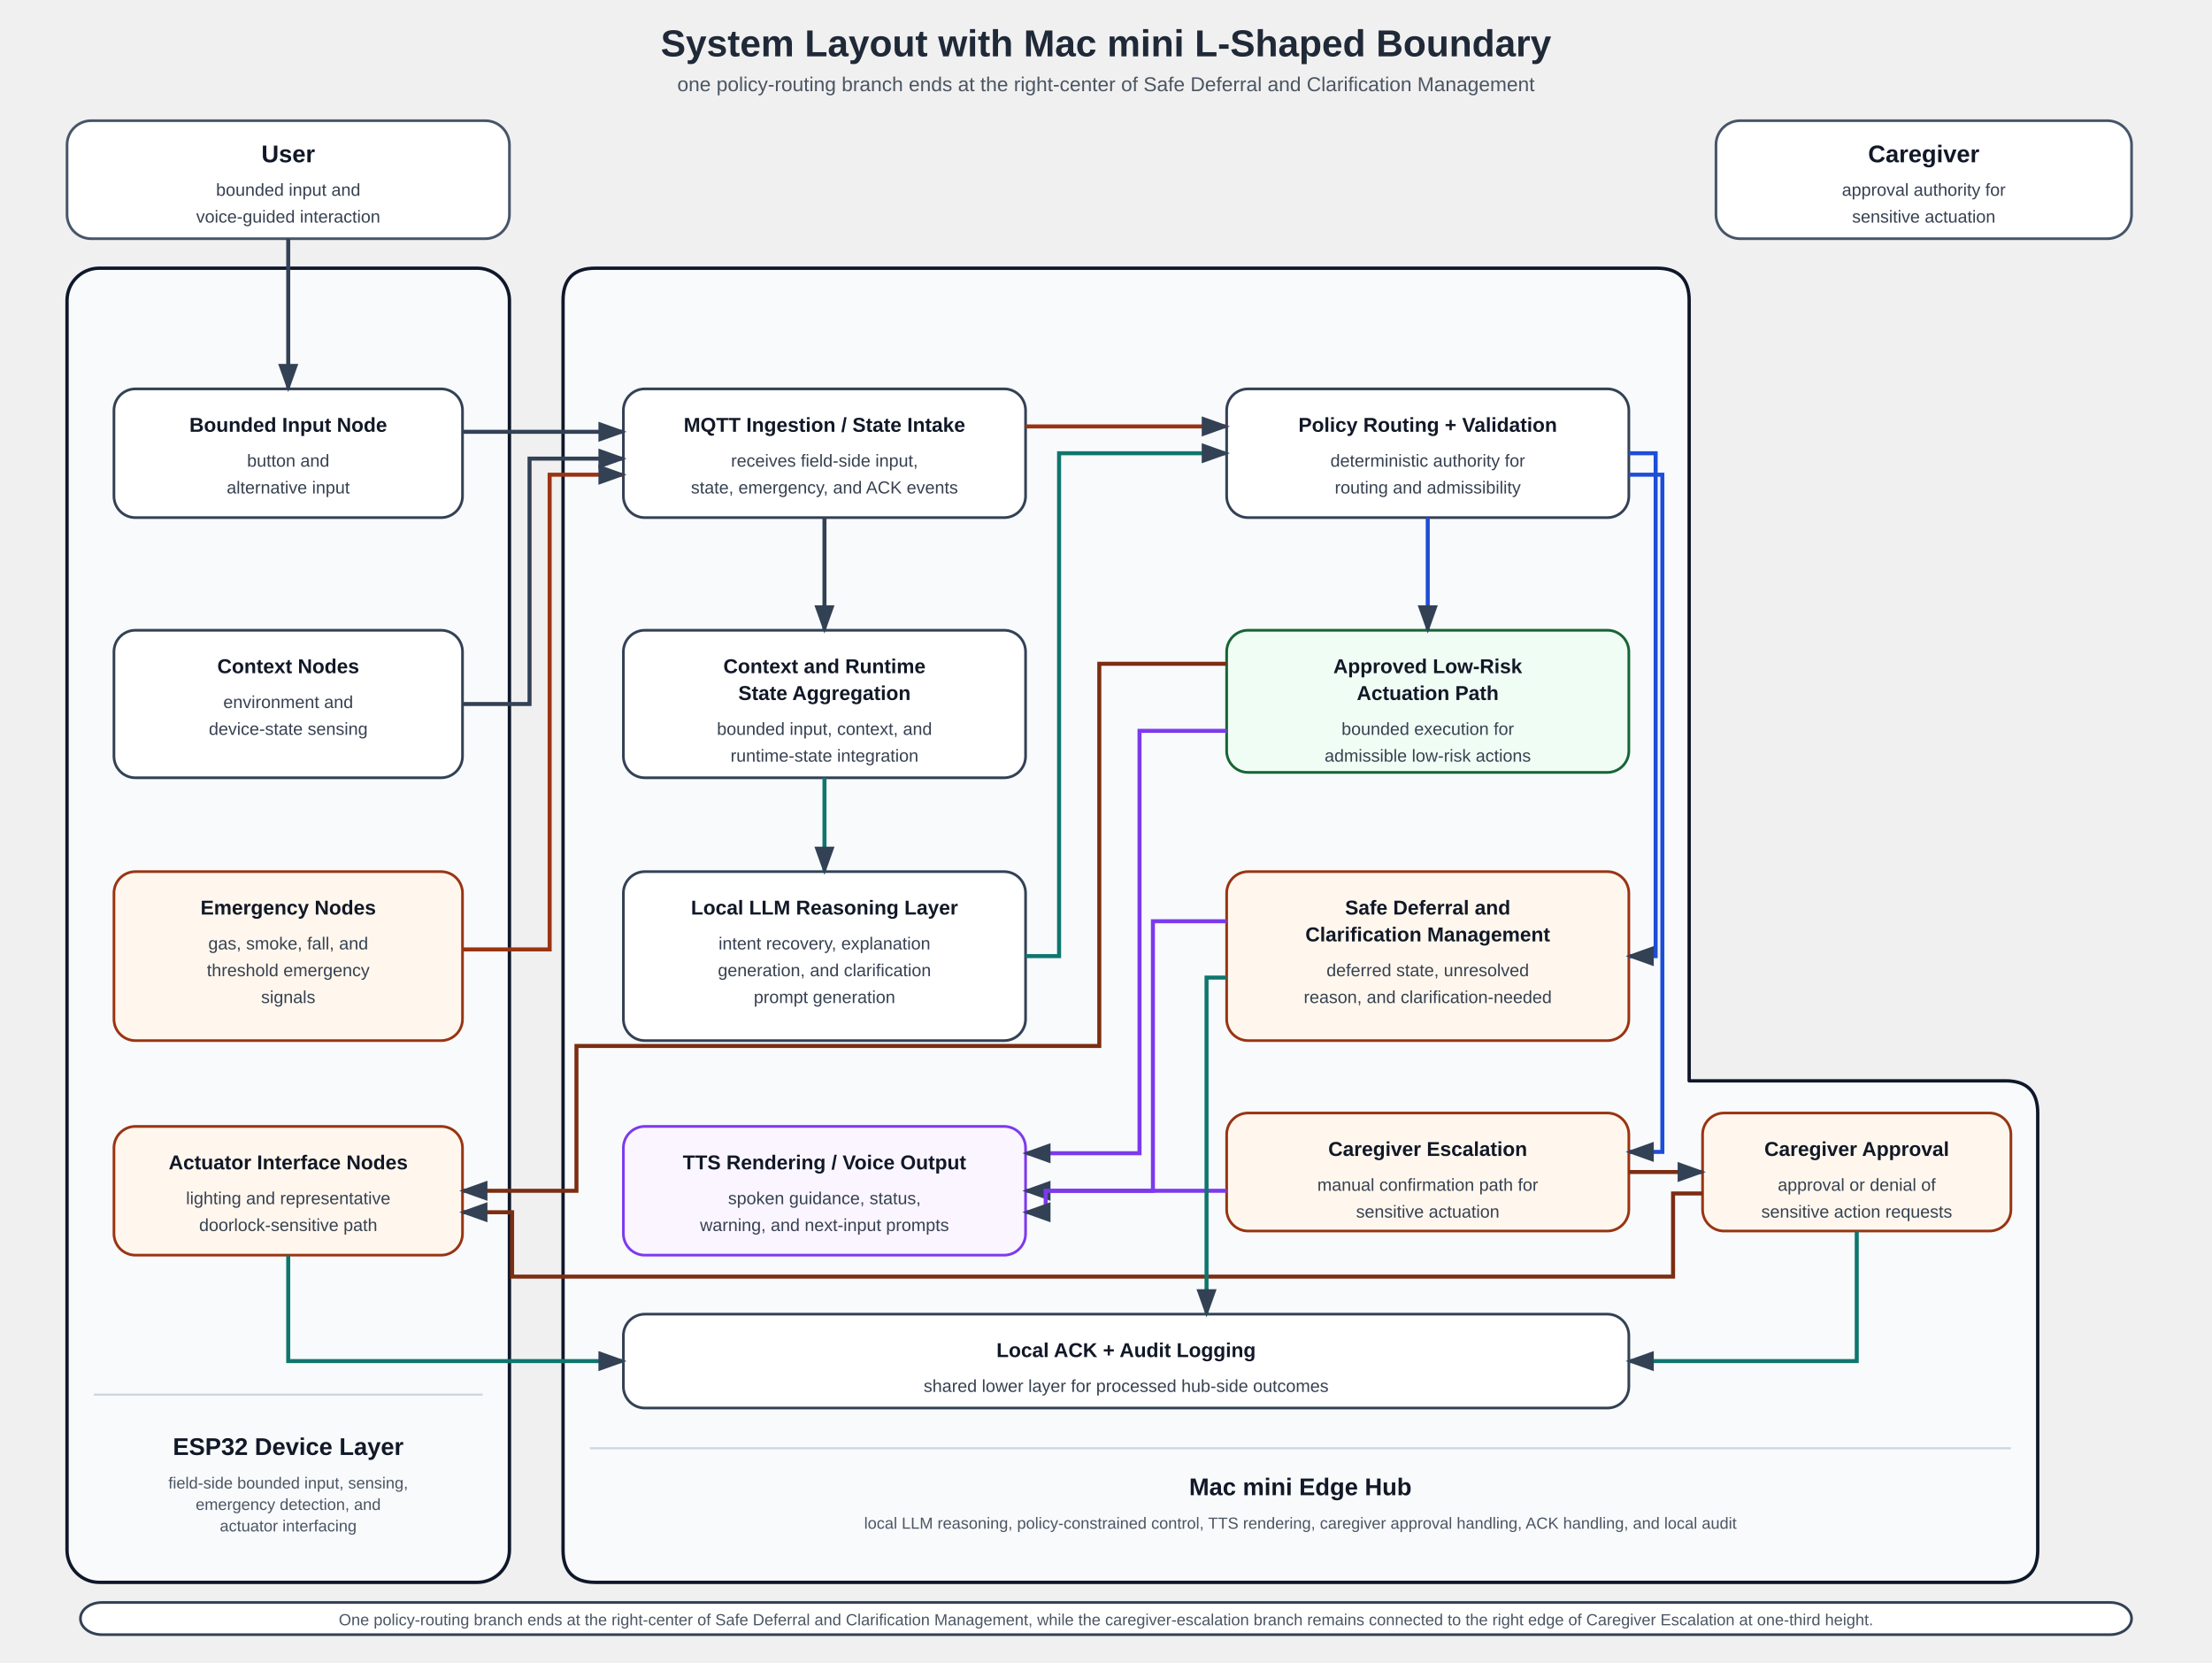
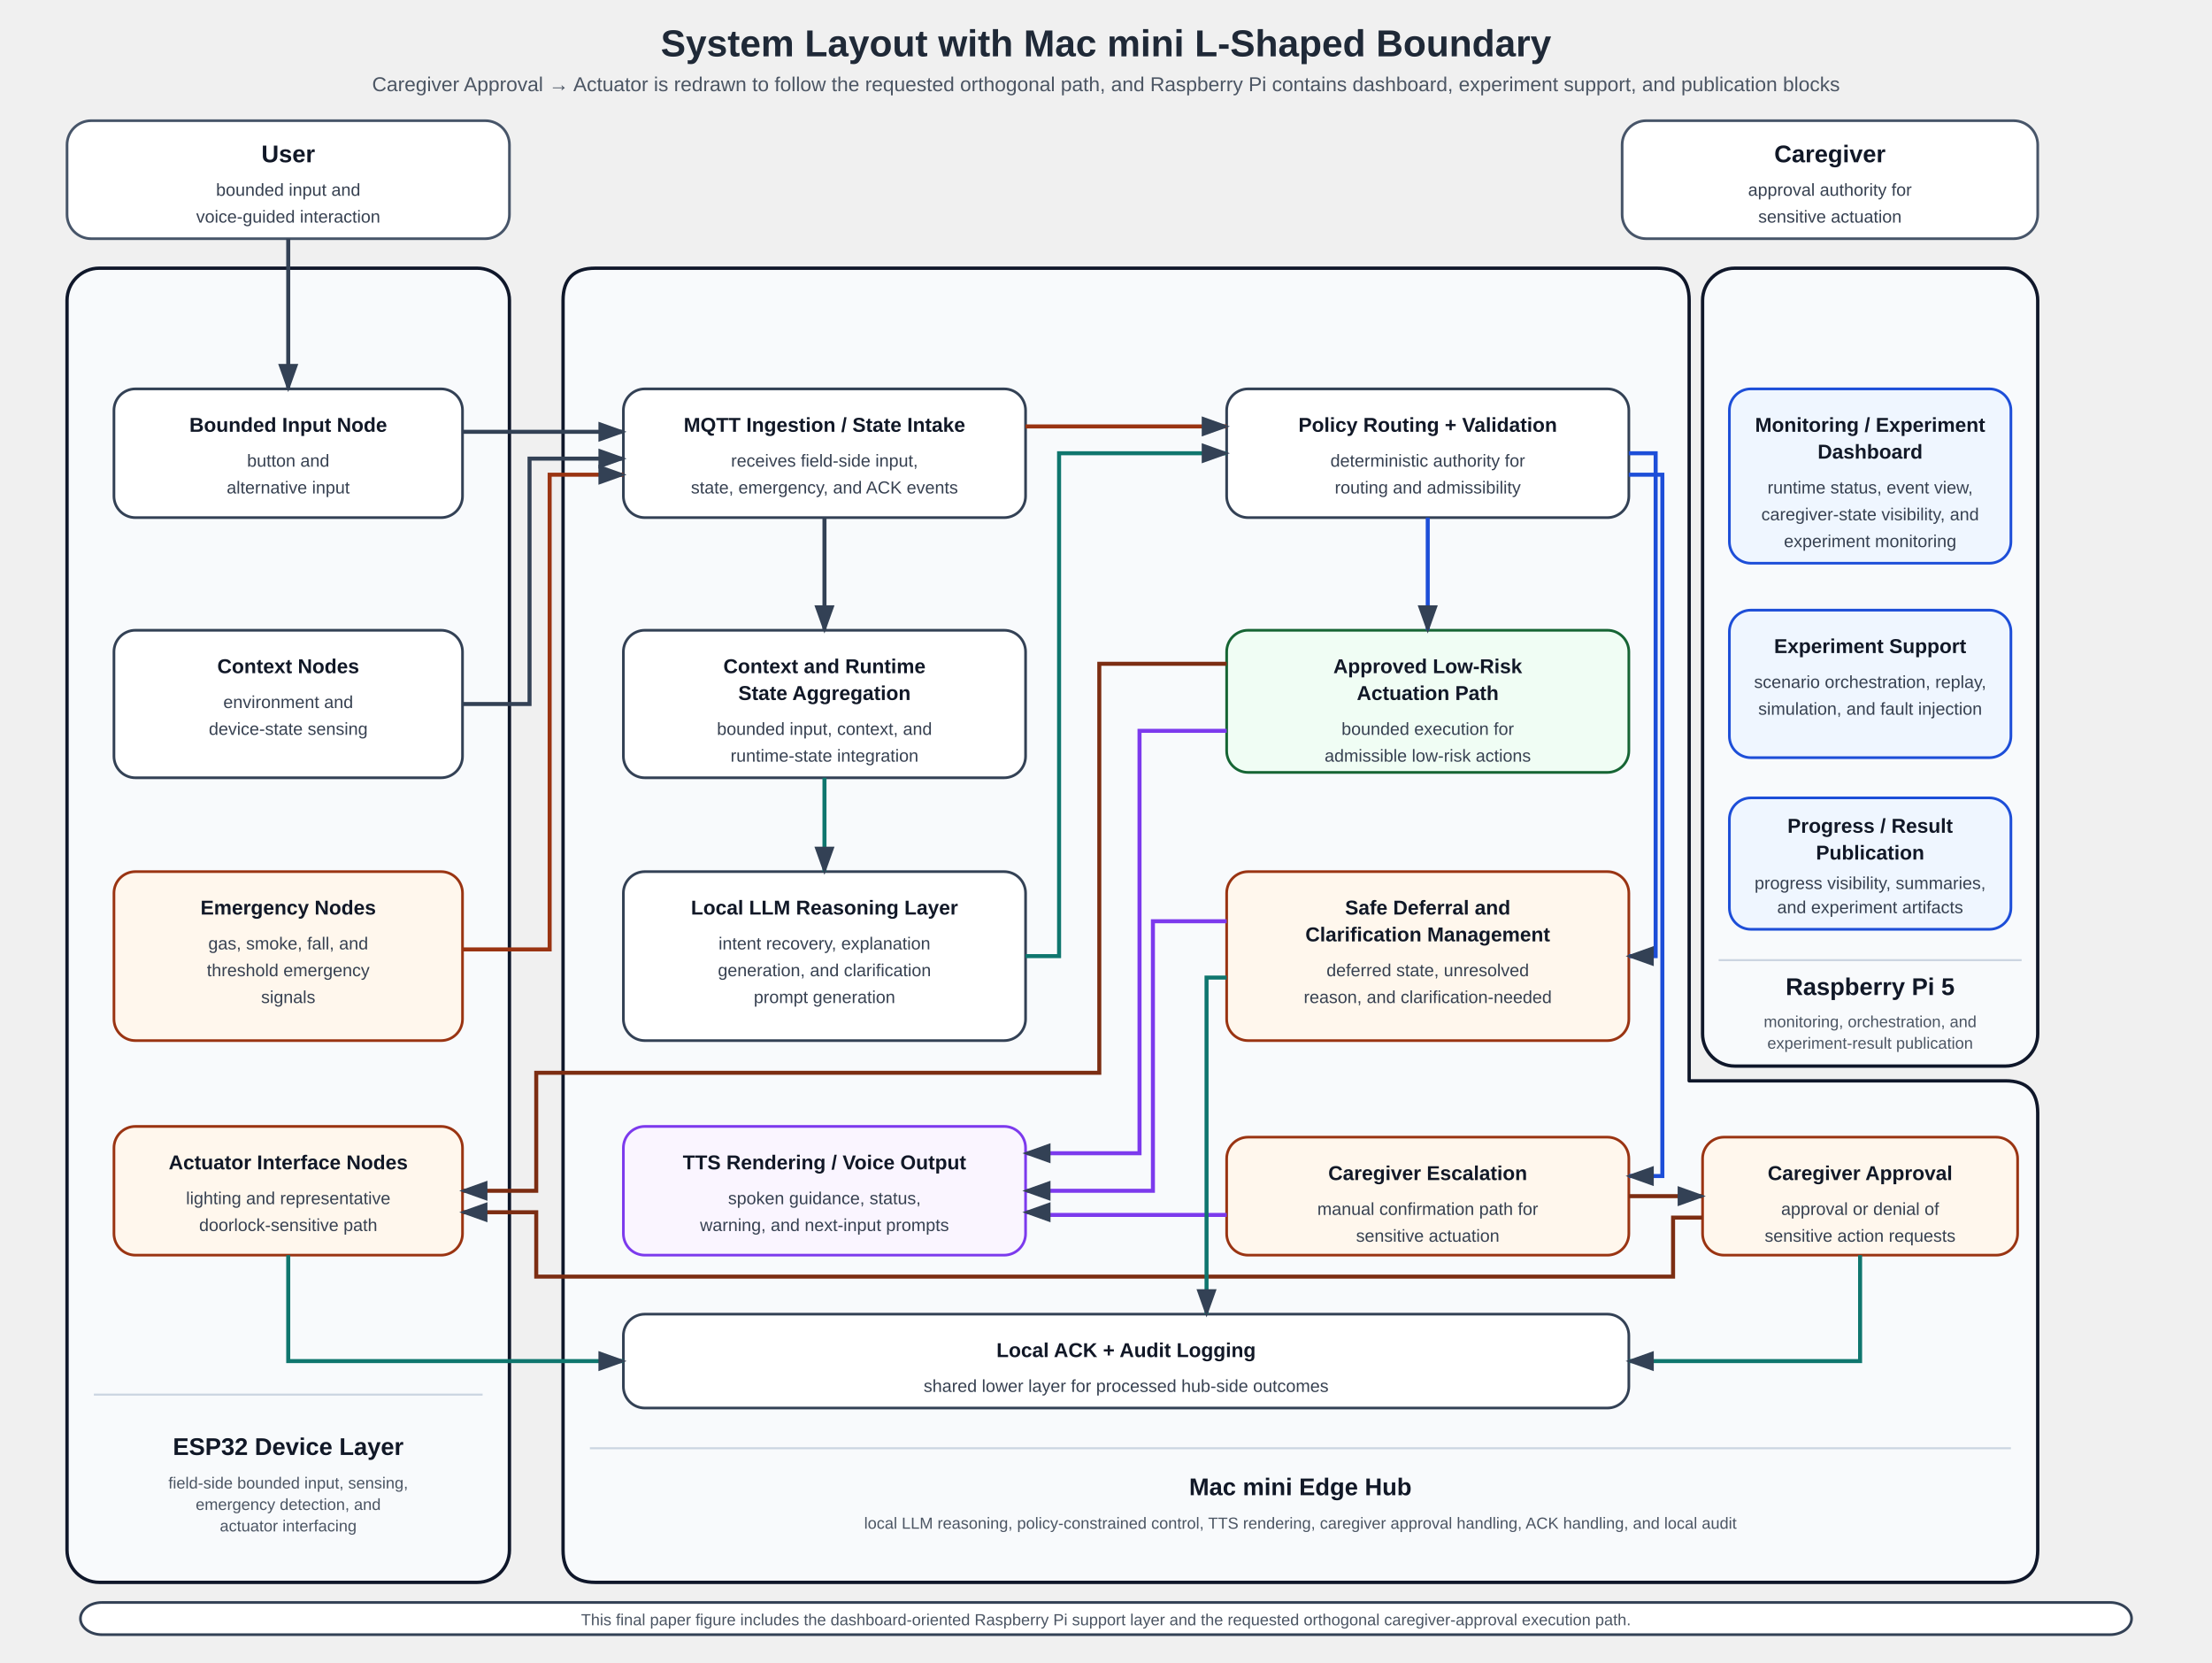
<svg xmlns="http://www.w3.org/2000/svg" width="1650" height="1240" viewBox="0 0 1650 1240">
  <defs>
    <style>
      .title { font: 700 28px Arial, sans-serif; fill: #1f2937; }
      .subtitle { font: 400 15px Arial, sans-serif; fill: #4b5563; }
      .hostfill { fill: #f8fafc; }
      .hoststroke { fill: none; stroke: #0f172a; stroke-width: 2.5; stroke-linejoin: round; stroke-linecap: round; }
      .actor { fill: #ffffff; stroke: #475569; stroke-width: 2; rx: 18; ry: 18; }
      .box { fill: #ffffff; stroke: #334155; stroke-width: 2; rx: 16; ry: 16; }
      .safe { fill: #f0fdf4; stroke: #166534; stroke-width: 2; rx: 16; ry: 16; }
      .critical { fill: #fff7ed; stroke: #9a3412; stroke-width: 2; rx: 16; ry: 16; }
      .tts { fill: #faf5ff; stroke: #7c3aed; stroke-width: 2; rx: 16; ry: 16; }
+       .exp { fill: #eff6ff; stroke: #1d4ed8; stroke-width: 2; rx: 16; ry: 16; }
      .section { font: 700 18px Arial, sans-serif; fill: #111827; }
      .tiny { font: 400 12px Arial, sans-serif; fill: #4b5563; }
      .label { font: 600 15px Arial, sans-serif; fill: #111827; }
      .small { font: 400 13px Arial, sans-serif; fill: #374151; }
      .arrow { stroke: #334155; stroke-width: 3; fill: none; marker-end: url(#arrowhead); }
      .divider { stroke: #cbd5e1; stroke-width: 1.5; }
      .emergency { stroke: #9a3412; }
      .llm { stroke: #0f766e; }
      .branch { stroke: #1d4ed8; }
      .exec { stroke: #7c2d12; }
      .ttsflow { stroke: #7c3aed; }
      .ack { stroke: #0f766e; }
    </style>
    <marker id="arrowhead" markerWidth="7" markerHeight="5" refX="6.2" refY="2.5" orient="auto">
      <polygon points="0 0, 7 2.5, 0 5" fill="#334155" />
    </marker>
    <marker id="arrowhead_em" markerWidth="7" markerHeight="5" refX="6.2" refY="2.5" orient="auto">
      <polygon points="0 0, 7 2.5, 0 5" fill="#9a3412" />
    </marker>
    <marker id="arrowhead_llm" markerWidth="7" markerHeight="5" refX="6.2" refY="2.5" orient="auto">
      <polygon points="0 0, 7 2.5, 0 5" fill="#0f766e" />
    </marker>
    <marker id="arrowhead_branch" markerWidth="7" markerHeight="5" refX="6.2" refY="2.5" orient="auto">
      <polygon points="0 0, 7 2.5, 0 5" fill="#1d4ed8" />
    </marker>
    <marker id="arrowhead_exec" markerWidth="7" markerHeight="5" refX="6.2" refY="2.5" orient="auto">
      <polygon points="0 0, 7 2.5, 0 5" fill="#7c2d12" />
    </marker>
    <marker id="arrowhead_tts" markerWidth="7" markerHeight="5" refX="6.2" refY="2.5" orient="auto">
      <polygon points="0 0, 7 2.5, 0 5" fill="#7c3aed" />
    </marker>
    <marker id="arrowhead_ack" markerWidth="7" markerHeight="5" refX="6.2" refY="2.5" orient="auto">
      <polygon points="0 0, 7 2.5, 0 5" fill="#0f766e" />
    </marker>
  </defs>
  <text x="825" y="42" text-anchor="middle" class="title">System Layout with Mac mini L-Shaped Boundary</text>
-   <text x="825" y="68" text-anchor="middle" class="subtitle">one policy-routing branch ends at the right-center of Safe Deferral and Clarification Management</text>
+   <text x="825" y="68" text-anchor="middle" class="subtitle">Caregiver Approval → Actuator is redrawn to follow the requested orthogonal path, and Raspberry Pi contains dashboard, experiment support, and publication blocks</text>
  <rect x="50" y="90" width="330" height="88" class="actor" />
  <text x="215" y="121" text-anchor="middle" class="section">User</text>
  <text x="215" y="146" text-anchor="middle" class="small">bounded input and</text>
  <text x="215" y="166" text-anchor="middle" class="small">voice-guided interaction</text>
-   <rect x="1280" y="90" width="310" height="88" class="actor" />
-   <text x="1435" y="121" text-anchor="middle" class="section">Caregiver</text>
-   <text x="1435" y="146" text-anchor="middle" class="small">approval authority for</text>
-   <text x="1435" y="166" text-anchor="middle" class="small">sensitive actuation</text>
+   <rect x="1210" y="90" width="310" height="88" class="actor" />
+   <text x="1365" y="121" text-anchor="middle" class="section">Caregiver</text>
+   <text x="1365" y="146" text-anchor="middle" class="small">approval authority for</text>
+   <text x="1365" y="166" text-anchor="middle" class="small">sensitive actuation</text>
  <rect x="50" y="200" width="330" height="980" fill="#f8fafc" stroke="#0f172a" stroke-width="2.5" rx="24" ry="24" />
  <rect x="85" y="290" width="260" height="96" class="box" />
  <text x="215" y="322" text-anchor="middle" class="label">Bounded Input Node</text>
  <text x="215" y="348" text-anchor="middle" class="small">button and</text>
  <text x="215" y="368" text-anchor="middle" class="small">alternative input</text>
  <rect x="85" y="470" width="260" height="110" class="box" />
  <text x="215" y="502" text-anchor="middle" class="label">Context Nodes</text>
  <text x="215" y="528" text-anchor="middle" class="small">environment and</text>
  <text x="215" y="548" text-anchor="middle" class="small">device-state sensing</text>
  <rect x="85" y="650" width="260" height="126" class="critical" />
  <text x="215" y="682" text-anchor="middle" class="label">Emergency Nodes</text>
  <text x="215" y="708" text-anchor="middle" class="small">gas, smoke, fall, and</text>
  <text x="215" y="728" text-anchor="middle" class="small">threshold emergency</text>
  <text x="215" y="748" text-anchor="middle" class="small">signals</text>
  <rect x="85" y="840" width="260" height="96" class="critical" />
  <text x="215" y="872" text-anchor="middle" class="label">Actuator Interface Nodes</text>
  <text x="215" y="898" text-anchor="middle" class="small">lighting and representative</text>
  <text x="215" y="918" text-anchor="middle" class="small">doorlock-sensitive path</text>
  <line x1="70" y1="1040" x2="360" y2="1040" class="divider" />
  <text x="215" y="1085" text-anchor="middle" class="section">ESP32 Device Layer</text>
  <text x="215" y="1110" text-anchor="middle" class="tiny">field-side bounded input, sensing,</text>
  <text x="215" y="1126" text-anchor="middle" class="tiny">emergency detection, and</text>
  <text x="215" y="1142" text-anchor="middle" class="tiny">actuator interfacing</text>
  <path class="hostfill" d="     M420,224     Q420,200 444,200     L1236,200     Q1260,200 1260,224     L1260,806     L1496,806     Q1520,806 1520,830     L1520,1156     Q1520,1180 1496,1180     L444,1180     Q420,1180 420,1156     Z" />
  <path class="hoststroke" d="     M444,200     L1236,200     Q1260,200 1260,224     L1260,806     L1496,806     Q1520,806 1520,830     L1520,1156     Q1520,1180 1496,1180     L444,1180     Q420,1180 420,1156     L420,224     Q420,200 444,200     Z" />
+   <rect x="1270" y="200" width="250" height="595" fill="#f8fafc" stroke="#0f172a" stroke-width="2.5" rx="24" ry="24" />
+   <rect x="1290" y="290" width="210" height="130" class="exp" />
+   <text x="1395" y="322" text-anchor="middle" class="label">Monitoring / Experiment</text>
+   <text x="1395" y="342" text-anchor="middle" class="label">Dashboard</text>
+   <text x="1395" y="368" text-anchor="middle" class="small">runtime status, event view,</text>
+   <text x="1395" y="388" text-anchor="middle" class="small">caregiver-state visibility, and</text>
+   <text x="1395" y="408" text-anchor="middle" class="small">experiment monitoring</text>
+   <rect x="1290" y="455" width="210" height="110" class="exp" />
+   <text x="1395" y="487" text-anchor="middle" class="label">Experiment Support</text>
+   <text x="1395" y="513" text-anchor="middle" class="small">scenario orchestration, replay,</text>
+   <text x="1395" y="533" text-anchor="middle" class="small">simulation, and fault injection</text>
+   <rect x="1290" y="595" width="210" height="98" class="exp" />
+   <text x="1395" y="621" text-anchor="middle" class="label">Progress / Result</text>
+   <text x="1395" y="641" text-anchor="middle" class="label">Publication</text>
+   <text x="1395" y="663" text-anchor="middle" class="small">progress visibility, summaries,</text>
+   <text x="1395" y="681" text-anchor="middle" class="small">and experiment artifacts</text>
+   <line x1="1282" y1="716" x2="1508" y2="716" class="divider" />
+   <text x="1395" y="742" text-anchor="middle" class="section">Raspberry Pi 5</text>
+   <text x="1395" y="766" text-anchor="middle" class="tiny">monitoring, orchestration, and</text>
+   <text x="1395" y="782" text-anchor="middle" class="tiny">experiment-result publication</text>
  <rect x="465" y="290" width="300" height="96" class="box" />
  <text x="615" y="322" text-anchor="middle" class="label">MQTT Ingestion / State Intake</text>
  <text x="615" y="348" text-anchor="middle" class="small">receives field-side input,</text>
  <text x="615" y="368" text-anchor="middle" class="small">state, emergency, and ACK events</text>
  <rect x="465" y="470" width="300" height="110" class="box" />
  <text x="615" y="502" text-anchor="middle" class="label">Context and Runtime</text>
  <text x="615" y="522" text-anchor="middle" class="label">State Aggregation</text>
  <text x="615" y="548" text-anchor="middle" class="small">bounded input, context, and</text>
  <text x="615" y="568" text-anchor="middle" class="small">runtime-state integration</text>
  <rect x="465" y="650" width="300" height="126" class="box" />
  <text x="615" y="682" text-anchor="middle" class="label">Local LLM Reasoning Layer</text>
  <text x="615" y="708" text-anchor="middle" class="small">intent recovery, explanation</text>
  <text x="615" y="728" text-anchor="middle" class="small">generation, and clarification</text>
  <text x="615" y="748" text-anchor="middle" class="small">prompt generation</text>
  <rect x="465" y="840" width="300" height="96" class="tts" />
  <text x="615" y="872" text-anchor="middle" class="label">TTS Rendering / Voice Output</text>
  <text x="615" y="898" text-anchor="middle" class="small">spoken guidance, status,</text>
  <text x="615" y="918" text-anchor="middle" class="small">warning, and next-input prompts</text>
  <rect x="915" y="290" width="300" height="96" class="box" />
  <text x="1065" y="322" text-anchor="middle" class="label">Policy Routing + Validation</text>
  <text x="1065" y="348" text-anchor="middle" class="small">deterministic authority for</text>
  <text x="1065" y="368" text-anchor="middle" class="small">routing and admissibility</text>
  <rect x="915" y="470" width="300" height="106" class="safe" />
  <text x="1065" y="502" text-anchor="middle" class="label">Approved Low-Risk</text>
  <text x="1065" y="522" text-anchor="middle" class="label">Actuation Path</text>
  <text x="1065" y="548" text-anchor="middle" class="small">bounded execution for</text>
  <text x="1065" y="568" text-anchor="middle" class="small">admissible low-risk actions</text>
  <rect x="915" y="650" width="300" height="126" class="critical" />
  <text x="1065" y="682" text-anchor="middle" class="label">Safe Deferral and</text>
  <text x="1065" y="702" text-anchor="middle" class="label">Clarification Management</text>
  <text x="1065" y="728" text-anchor="middle" class="small">deferred state, unresolved</text>
  <text x="1065" y="748" text-anchor="middle" class="small">reason, and clarification-needed</text>
-   <rect x="915" y="830" width="300" height="88" class="critical" />
-   <text x="1065" y="862" text-anchor="middle" class="label">Caregiver Escalation</text>
-   <text x="1065" y="888" text-anchor="middle" class="small">manual confirmation path for</text>
-   <text x="1065" y="908" text-anchor="middle" class="small">sensitive actuation</text>
+   <rect x="915" y="848" width="300" height="88" class="critical" />
+   <text x="1065" y="880" text-anchor="middle" class="label">Caregiver Escalation</text>
+   <text x="1065" y="906" text-anchor="middle" class="small">manual confirmation path for</text>
+   <text x="1065" y="926" text-anchor="middle" class="small">sensitive actuation</text>
  <rect x="465" y="980" width="750" height="70" class="box" />
  <text x="840" y="1012" text-anchor="middle" class="label">Local ACK + Audit Logging</text>
  <text x="840" y="1038" text-anchor="middle" class="small">shared lower layer for processed hub-side outcomes</text>
-   <rect x="1270" y="830" width="230" height="88" class="critical" />
-   <text x="1385" y="862" text-anchor="middle" class="label">Caregiver Approval</text>
-   <text x="1385" y="888" text-anchor="middle" class="small">approval or denial of</text>
-   <text x="1385" y="908" text-anchor="middle" class="small">sensitive action requests</text>
+   <rect x="1270" y="848" width="235" height="88" class="critical" />
+   <text x="1387.5" y="880" text-anchor="middle" class="label">Caregiver Approval</text>
+   <text x="1387.5" y="906" text-anchor="middle" class="small">approval or denial of</text>
+   <text x="1387.5" y="926" text-anchor="middle" class="small">sensitive action requests</text>
  <line x1="440" y1="1080" x2="1500" y2="1080" class="divider" />
  <text x="970" y="1115" text-anchor="middle" class="section">Mac mini Edge Hub</text>
  <text x="970" y="1140" text-anchor="middle" class="tiny">local LLM reasoning, policy-constrained control, TTS rendering, caregiver approval handling, ACK handling, and local audit</text>
  <path d="M215 178 V290" class="arrow" />
  <path d="M345 322 H465" class="arrow" />
  <path d="M345 525 H375 V525 H395 V342 H465" class="arrow" />
  <path d="M345 708 H410 V354 H465" class="arrow emergency" marker-end="url(#arrowhead_em)" />
  <path d="M615 386 V470" class="arrow" />
  <path d="M765 318 H845 V318 H915" class="arrow emergency" marker-end="url(#arrowhead_em)" />
  <path d="M615 580 V650" class="arrow llm" marker-end="url(#arrowhead_llm)" />
  <path d="M765 713 H790 V338 H915" class="arrow llm" marker-end="url(#arrowhead_llm)" />
  <path d="M1065 386 V470" class="arrow branch" marker-end="url(#arrowhead_branch)" />
  <path d="M1215 338 H1235 V713 H1215" class="arrow branch" marker-end="url(#arrowhead_branch)" />
-   <path d="M1215 354 H1240 V859 H1215" class="arrow branch" marker-end="url(#arrowhead_branch)" />
-   <path d="M915 495 H820 V780 H430 V888 H345" class="arrow exec" marker-end="url(#arrowhead_exec)" />
-   <path d="M1215 874 H1245 V874 H1270" class="arrow exec" marker-end="url(#arrowhead_exec)" />
-   <path d="M1270 890 H1248 V952 H382 V904 H345" class="arrow exec" marker-end="url(#arrowhead_exec)" />
+   <path d="M1215 354 H1240 V877 H1215" class="arrow branch" marker-end="url(#arrowhead_branch)" />
+   <path d="M915 495 H820 V800 H400 V888 H345" class="arrow exec" marker-end="url(#arrowhead_exec)" />
+   <path d="M1215 892 H1245 V892 H1270" class="arrow exec" marker-end="url(#arrowhead_exec)" />
+   <path d="M1270 908 H1248 V952 H400 V904 H345" class="arrow exec" marker-end="url(#arrowhead_exec)" />
  <path d="M915 545 H850 V860 H765" class="arrow ttsflow" marker-end="url(#arrowhead_tts)" />
  <path d="M915 687 H860 V888 H765" class="arrow ttsflow" marker-end="url(#arrowhead_tts)" />
-   <path d="M915 888 H780 V904 H765" class="arrow ttsflow" marker-end="url(#arrowhead_tts)" />
+   <path d="M915 906 H780 V904 H765" class="arrow ttsflow" marker-end="url(#arrowhead_tts)" />
  <path d="M215 936 V1015 H465" class="arrow ack" marker-end="url(#arrowhead_ack)" />
-   <path d="M1385 918 V1015 H1215" class="arrow ack" marker-end="url(#arrowhead_ack)" />
+   <path d="M1387.5 936 V1015 H1215" class="arrow ack" marker-end="url(#arrowhead_ack)" />
  <path d="M915 729 H900 V980" class="arrow ack" marker-end="url(#arrowhead_ack)" />
  <rect x="60" y="1195" width="1530" height="24" class="box" />
-   <text x="825" y="1212" text-anchor="middle" class="tiny">One policy-routing branch ends at the right-center of Safe Deferral and Clarification Management, while the caregiver-escalation branch remains connected to the right edge of Caregiver Escalation at one-third height.</text>
+   <text x="825" y="1212" text-anchor="middle" class="tiny">This final paper figure includes the dashboard-oriented Raspberry Pi support layer and the requested orthogonal caregiver-approval execution path.</text>
</svg>
